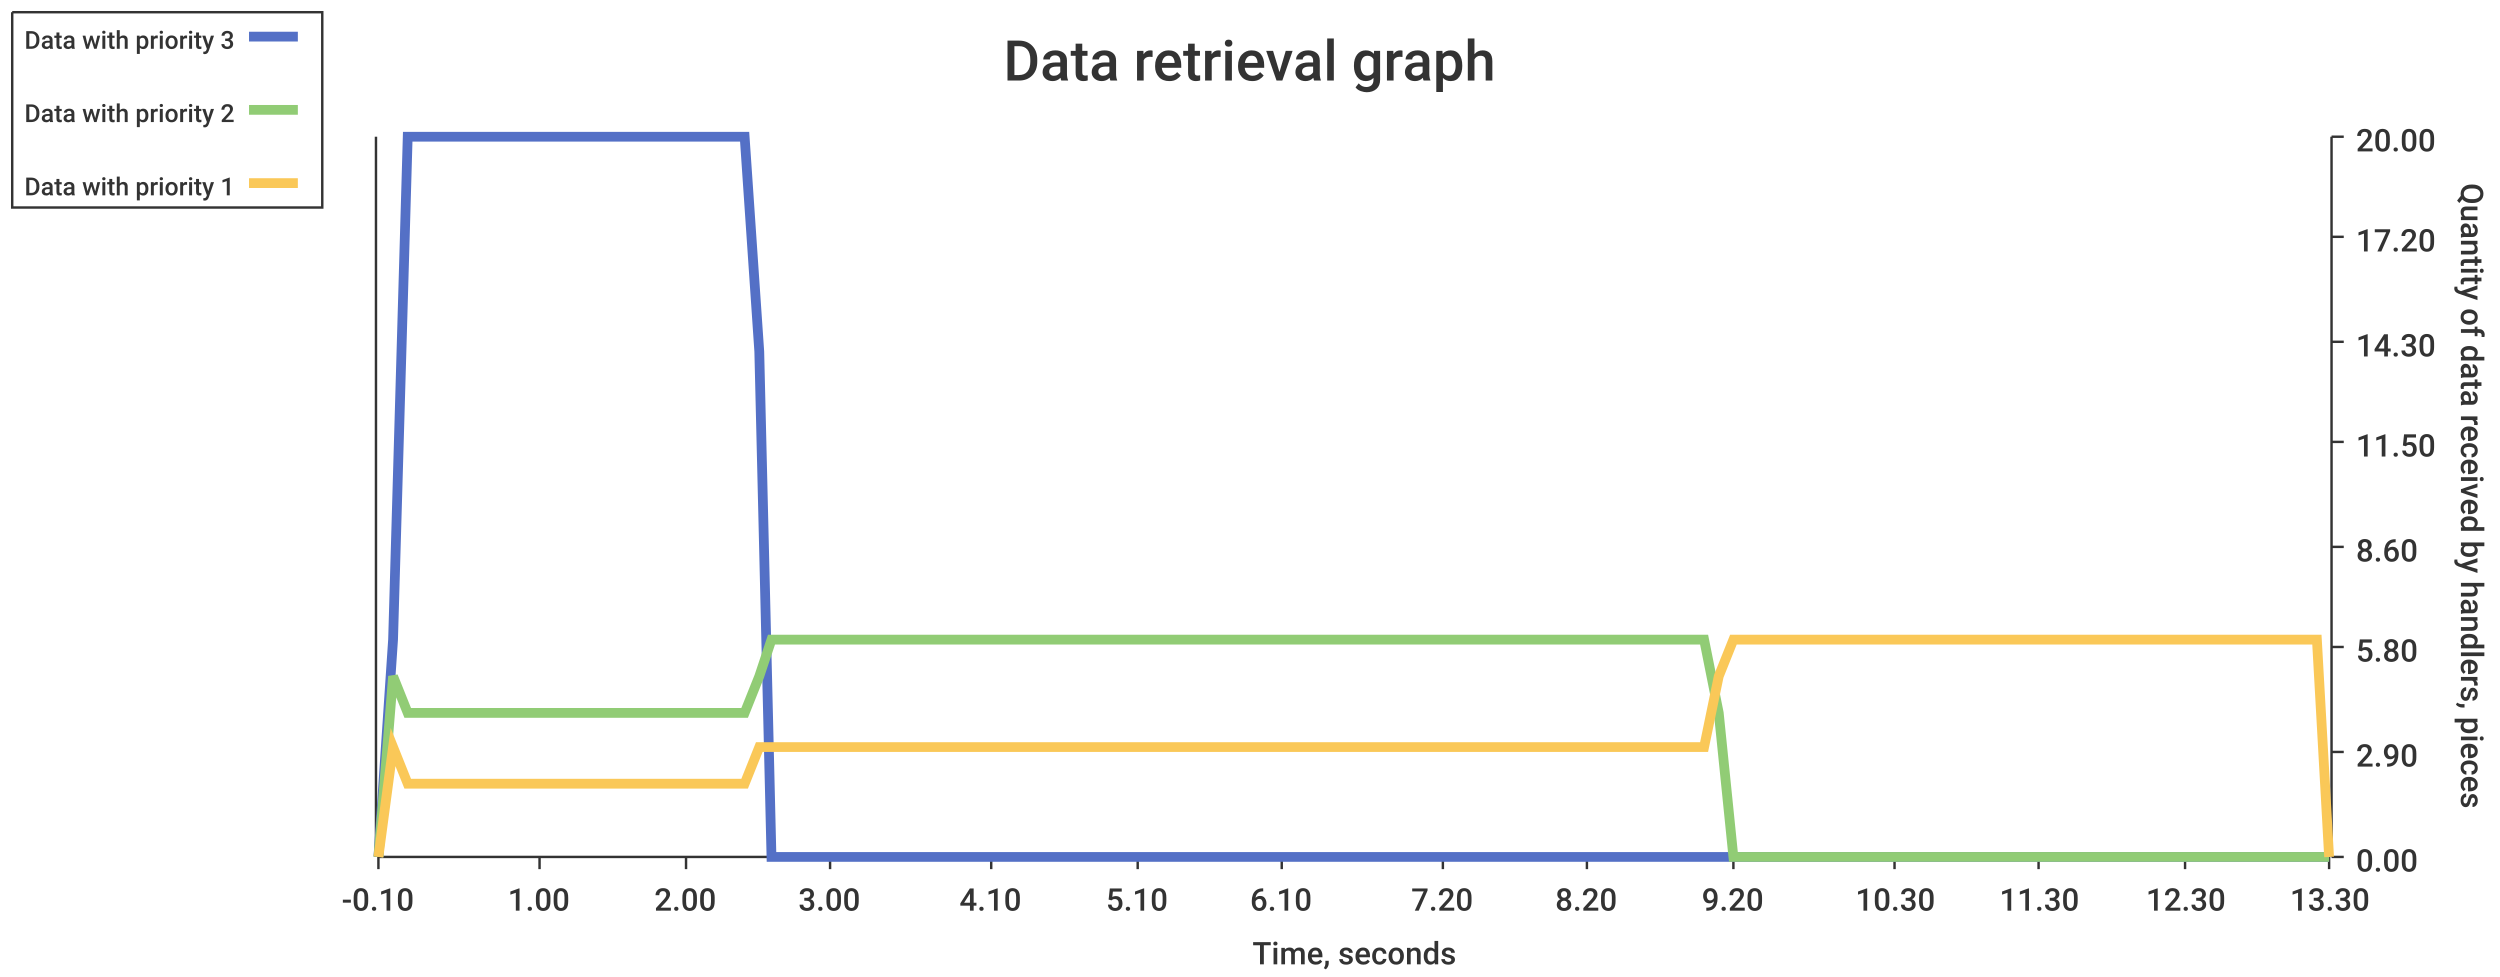
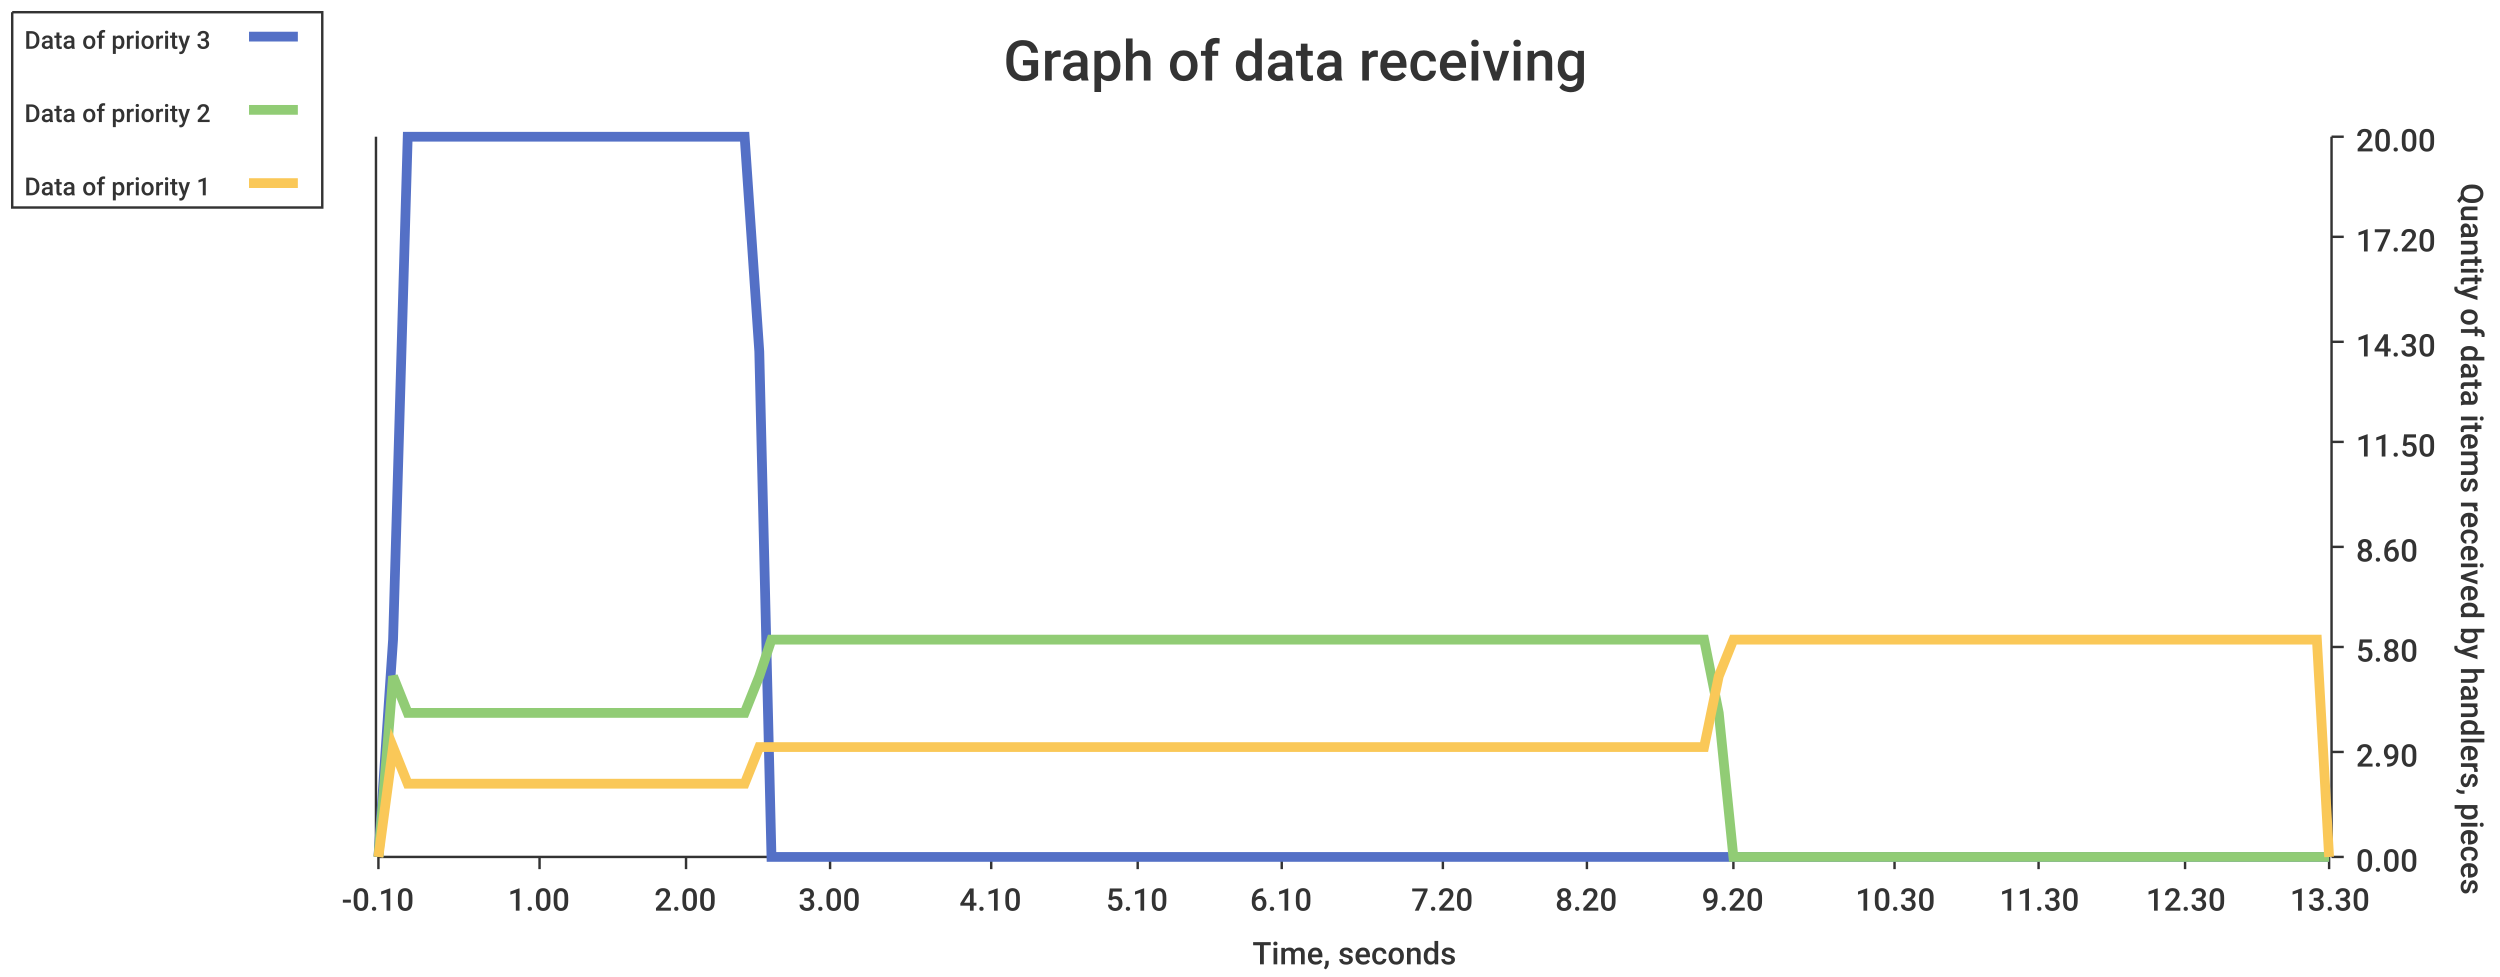
<svg xmlns="http://www.w3.org/2000/svg" width="1024" height="400">\n<path d="M 0 0 L 1024 0 L 1024 400 L 0 400 L 0 0" style="stroke-width:0;stroke:rgba(255,255,255,1.0);fill:rgba(1,1,1,0.0)" />
  <path d="M 155 56 L 954 56 L 954 351 L 155 351 L 155 56" style="stroke-width:0;stroke:rgba(255,255,255,1.0);fill:rgba(1,1,1,0.0)" />
  <path d="M 155 351 L 954 351" style="stroke-width:1;stroke:rgba(51,51,51,1.0);fill:none" />
  <path d="M 155 351 L 155 356" style="stroke-width:1;stroke:rgba(51,51,51,1.0);fill:none" />
  <text x="140" y="373" style="stroke-width:0;stroke:none;fill:rgba(51,51,51,1.0);font-size:12.8px;font-family:'Roboto Medium',sans-serif">-0.10</text>
  <path d="M 221 351 L 221 356" style="stroke-width:1;stroke:rgba(51,51,51,1.0);fill:none" />
  <text x="208" y="373" style="stroke-width:0;stroke:none;fill:rgba(51,51,51,1.0);font-size:12.8px;font-family:'Roboto Medium',sans-serif">1.00</text>
  <path d="M 281 351 L 281 356" style="stroke-width:1;stroke:rgba(51,51,51,1.0);fill:none" />
  <text x="268" y="373" style="stroke-width:0;stroke:none;fill:rgba(51,51,51,1.0);font-size:12.8px;font-family:'Roboto Medium',sans-serif">2.00</text>
  <path d="M 340 351 L 340 356" style="stroke-width:1;stroke:rgba(51,51,51,1.0);fill:none" />
  <text x="327" y="373" style="stroke-width:0;stroke:none;fill:rgba(51,51,51,1.0);font-size:12.8px;font-family:'Roboto Medium',sans-serif">3.00</text>
  <path d="M 406 351 L 406 356" style="stroke-width:1;stroke:rgba(51,51,51,1.0);fill:none" />
  <text x="393" y="373" style="stroke-width:0;stroke:none;fill:rgba(51,51,51,1.0);font-size:12.8px;font-family:'Roboto Medium',sans-serif">4.10</text>
  <path d="M 466 351 L 466 356" style="stroke-width:1;stroke:rgba(51,51,51,1.0);fill:none" />
  <text x="453" y="373" style="stroke-width:0;stroke:none;fill:rgba(51,51,51,1.0);font-size:12.8px;font-family:'Roboto Medium',sans-serif">5.10</text>
  <path d="M 525 351 L 525 356" style="stroke-width:1;stroke:rgba(51,51,51,1.0);fill:none" />
  <text x="512" y="373" style="stroke-width:0;stroke:none;fill:rgba(51,51,51,1.0);font-size:12.8px;font-family:'Roboto Medium',sans-serif">6.10</text>
  <path d="M 591 351 L 591 356" style="stroke-width:1;stroke:rgba(51,51,51,1.0);fill:none" />
  <text x="578" y="373" style="stroke-width:0;stroke:none;fill:rgba(51,51,51,1.0);font-size:12.8px;font-family:'Roboto Medium',sans-serif">7.20</text>
  <path d="M 650 351 L 650 356" style="stroke-width:1;stroke:rgba(51,51,51,1.0);fill:none" />
  <text x="637" y="373" style="stroke-width:0;stroke:none;fill:rgba(51,51,51,1.0);font-size:12.8px;font-family:'Roboto Medium',sans-serif">8.20</text>
  <path d="M 710 351 L 710 356" style="stroke-width:1;stroke:rgba(51,51,51,1.0);fill:none" />
  <text x="697" y="373" style="stroke-width:0;stroke:none;fill:rgba(51,51,51,1.0);font-size:12.8px;font-family:'Roboto Medium',sans-serif">9.20</text>
  <path d="M 776 351 L 776 356" style="stroke-width:1;stroke:rgba(51,51,51,1.0);fill:none" />
  <text x="760" y="373" style="stroke-width:0;stroke:none;fill:rgba(51,51,51,1.0);font-size:12.8px;font-family:'Roboto Medium',sans-serif">10.30</text>
  <path d="M 835 351 L 835 356" style="stroke-width:1;stroke:rgba(51,51,51,1.0);fill:none" />
  <text x="819" y="373" style="stroke-width:0;stroke:none;fill:rgba(51,51,51,1.0);font-size:12.8px;font-family:'Roboto Medium',sans-serif">11.30</text>
  <path d="M 895 351 L 895 356" style="stroke-width:1;stroke:rgba(51,51,51,1.0);fill:none" />
  <text x="879" y="373" style="stroke-width:0;stroke:none;fill:rgba(51,51,51,1.0);font-size:12.8px;font-family:'Roboto Medium',sans-serif">12.30</text>
  <path d="M 954 351 L 954 356" style="stroke-width:1;stroke:rgba(51,51,51,1.0);fill:none" />
  <text x="938" y="373" style="stroke-width:0;stroke:none;fill:rgba(51,51,51,1.0);font-size:12.8px;font-family:'Roboto Medium',sans-serif">13.30</text>
  <text x="513" y="395" style="stroke-width:0;stroke:none;fill:rgba(51,51,51,1.0);font-size:12.8px;font-family:'Roboto Medium',sans-serif">Time, seconds</text>
  <path d="M 221 351 L 221 56" style="stroke-width:0;stroke:none;fill:none" />
  <path d="M 281 351 L 281 56" style="stroke-width:0;stroke:none;fill:none" />
  <path d="M 340 351 L 340 56" style="stroke-width:0;stroke:none;fill:none" />
  <path d="M 406 351 L 406 56" style="stroke-width:0;stroke:none;fill:none" />
  <path d="M 466 351 L 466 56" style="stroke-width:0;stroke:none;fill:none" />
  <path d="M 525 351 L 525 56" style="stroke-width:0;stroke:none;fill:none" />
  <path d="M 591 351 L 591 56" style="stroke-width:0;stroke:none;fill:none" />
  <path d="M 650 351 L 650 56" style="stroke-width:0;stroke:none;fill:none" />
  <path d="M 710 351 L 710 56" style="stroke-width:0;stroke:none;fill:none" />
  <path d="M 776 351 L 776 56" style="stroke-width:0;stroke:none;fill:none" />
  <path d="M 835 351 L 835 56" style="stroke-width:0;stroke:none;fill:none" />
  <path d="M 895 351 L 895 56" style="stroke-width:0;stroke:none;fill:none" />
  <path d="M 955 351 L 955 56" style="stroke-width:1;stroke:rgba(51,51,51,1.0);fill:none" />
  <path d="M 955 351 L 960 351" style="stroke-width:1;stroke:rgba(51,51,51,1.0);fill:none" />
  <text x="965" y="357" style="stroke-width:0;stroke:none;fill:rgba(51,51,51,1.0);font-size:12.8px;font-family:'Roboto Medium',sans-serif">0.00</text>
  <path d="M 955 308 L 960 308" style="stroke-width:1;stroke:rgba(51,51,51,1.0);fill:none" />
  <text x="965" y="314" style="stroke-width:0;stroke:none;fill:rgba(51,51,51,1.0);font-size:12.8px;font-family:'Roboto Medium',sans-serif">2.90</text>
  <path d="M 955 265 L 960 265" style="stroke-width:1;stroke:rgba(51,51,51,1.0);fill:none" />
  <text x="965" y="271" style="stroke-width:0;stroke:none;fill:rgba(51,51,51,1.0);font-size:12.8px;font-family:'Roboto Medium',sans-serif">5.80</text>
  <path d="M 955 224 L 960 224" style="stroke-width:1;stroke:rgba(51,51,51,1.0);fill:none" />
  <text x="965" y="230" style="stroke-width:0;stroke:none;fill:rgba(51,51,51,1.0);font-size:12.8px;font-family:'Roboto Medium',sans-serif">8.60</text>
  <path d="M 955 181 L 960 181" style="stroke-width:1;stroke:rgba(51,51,51,1.0);fill:none" />
  <text x="965" y="187" style="stroke-width:0;stroke:none;fill:rgba(51,51,51,1.0);font-size:12.8px;font-family:'Roboto Medium',sans-serif">11.50</text>
  <path d="M 955 140 L 960 140" style="stroke-width:1;stroke:rgba(51,51,51,1.0);fill:none" />
  <text x="965" y="146" style="stroke-width:0;stroke:none;fill:rgba(51,51,51,1.0);font-size:12.8px;font-family:'Roboto Medium',sans-serif">14.30</text>
  <path d="M 955 97 L 960 97" style="stroke-width:1;stroke:rgba(51,51,51,1.0);fill:none" />
  <text x="965" y="103" style="stroke-width:0;stroke:none;fill:rgba(51,51,51,1.0);font-size:12.8px;font-family:'Roboto Medium',sans-serif">17.20</text>
  <path d="M 955 56 L 960 56" style="stroke-width:1;stroke:rgba(51,51,51,1.0);fill:none" />
  <text x="965" y="62" style="stroke-width:0;stroke:none;fill:rgba(51,51,51,1.0);font-size:12.8px;font-family:'Roboto Medium',sans-serif">20.00</text>
-   <text x="1008" y="75" style="stroke-width:0;stroke:none;fill:rgba(51,51,51,1.0);font-size:12.8px;font-family:'Roboto Medium',sans-serif" transform="rotate(90.00,1008,75)">Quantity of data received by handlers, pieces</text>
+   <text x="1008" y="75" style="stroke-width:0;stroke:none;fill:rgba(51,51,51,1.0);font-size:12.8px;font-family:'Roboto Medium',sans-serif" transform="rotate(90.00,1008,75)">Quantity of data items received by handlers, pieces</text>
  <path d="M 155 351 L 954 351" style="stroke-width:0;stroke:none;fill:none" />
  <path d="M 155 308 L 954 308" style="stroke-width:0;stroke:none;fill:none" />
  <path d="M 155 265 L 954 265" style="stroke-width:0;stroke:none;fill:none" />
  <path d="M 155 224 L 954 224" style="stroke-width:0;stroke:none;fill:none" />
  <path d="M 155 181 L 954 181" style="stroke-width:0;stroke:none;fill:none" />
  <path d="M 155 140 L 954 140" style="stroke-width:0;stroke:none;fill:none" />
  <path d="M 155 97 L 954 97" style="stroke-width:0;stroke:none;fill:none" />
  <path d="M 154 351 L 154 56" style="stroke-width:1;stroke:rgba(51,51,51,1.0);fill:none" />
  <path d="M 154 -9223372036854775457 L 149 -9223372036854775457" style="stroke-width:1;stroke:rgba(51,51,51,1.0);fill:none" />
  <text x="118" y="-9223372036854775451" style="stroke-width:0;stroke:none;fill:rgba(51,51,51,1.0);font-size:12.8px;font-family:'Roboto Medium',sans-serif">0.00</text>
  <path d="M 154 -9223372036854775457 L 149 -9223372036854775457" style="stroke-width:1;stroke:rgba(51,51,51,1.0);fill:none" />
  <text x="118" y="-9223372036854775451" style="stroke-width:0;stroke:none;fill:rgba(51,51,51,1.0);font-size:12.8px;font-family:'Roboto Medium',sans-serif">0.00</text>
  <path d="M 154 -9223372036854775457 L 149 -9223372036854775457" style="stroke-width:1;stroke:rgba(51,51,51,1.0);fill:none" />
  <text x="118" y="-9223372036854775451" style="stroke-width:0;stroke:none;fill:rgba(51,51,51,1.0);font-size:12.8px;font-family:'Roboto Medium',sans-serif">0.00</text>
  <path d="M 154 -9223372036854775457 L 149 -9223372036854775457" style="stroke-width:1;stroke:rgba(51,51,51,1.0);fill:none" />
  <text x="118" y="-9223372036854775451" style="stroke-width:0;stroke:none;fill:rgba(51,51,51,1.0);font-size:12.8px;font-family:'Roboto Medium',sans-serif">0.00</text>
  <path d="M 154 -9223372036854775457 L 149 -9223372036854775457" style="stroke-width:1;stroke:rgba(51,51,51,1.0);fill:none" />
  <text x="118" y="-9223372036854775451" style="stroke-width:0;stroke:none;fill:rgba(51,51,51,1.0);font-size:12.8px;font-family:'Roboto Medium',sans-serif">0.00</text>
  <path d="M 154 -9223372036854775457 L 149 -9223372036854775457" style="stroke-width:1;stroke:rgba(51,51,51,1.0);fill:none" />
  <text x="118" y="-9223372036854775451" style="stroke-width:0;stroke:none;fill:rgba(51,51,51,1.0);font-size:12.8px;font-family:'Roboto Medium',sans-serif">0.00</text>
  <path d="M 154 -9223372036854775457 L 149 -9223372036854775457" style="stroke-width:1;stroke:rgba(51,51,51,1.0);fill:none" />
  <text x="118" y="-9223372036854775451" style="stroke-width:0;stroke:none;fill:rgba(51,51,51,1.0);font-size:12.8px;font-family:'Roboto Medium',sans-serif">0.00</text>
  <path d="M 154 -9223372036854775457 L 149 -9223372036854775457" style="stroke-width:1;stroke:rgba(51,51,51,1.0);fill:none" />
  <text x="118" y="-9223372036854775451" style="stroke-width:0;stroke:none;fill:rgba(51,51,51,1.0);font-size:12.8px;font-family:'Roboto Medium',sans-serif">0.00</text>
  <path d="M 155 -9223372036854775457 L 954 -9223372036854775457" style="stroke-width:0;stroke:none;fill:none" />
  <path d="M 155 -9223372036854775457 L 954 -9223372036854775457" style="stroke-width:0;stroke:none;fill:none" />
  <path d="M 155 -9223372036854775457 L 954 -9223372036854775457" style="stroke-width:0;stroke:none;fill:none" />
  <path d="M 155 -9223372036854775457 L 954 -9223372036854775457" style="stroke-width:0;stroke:none;fill:none" />
  <path d="M 155 -9223372036854775457 L 954 -9223372036854775457" style="stroke-width:0;stroke:none;fill:none" />
  <path d="M 155 -9223372036854775457 L 954 -9223372036854775457" style="stroke-width:0;stroke:none;fill:none" />
  <path d="M 155 -9223372036854775457 L 954 -9223372036854775457" style="stroke-width:0;stroke:none;fill:none" />
  <path d="M 155 351 L 161 262 L 167 56 L 173 56 L 179 56 L 185 56 L 191 56 L 197 56 L 203 56 L 209 56 L 215 56 L 221 56 L 227 56 L 233 56 L 239 56 L 245 56 L 251 56 L 257 56 L 263 56 L 269 56 L 275 56 L 281 56 L 287 56 L 293 56 L 299 56 L 305 56 L 311 144 L 316 351 L 322 351 L 328 351 L 334 351 L 340 351 L 346 351 L 352 351 L 358 351 L 364 351 L 370 351 L 376 351 L 382 351 L 388 351 L 394 351 L 400 351 L 406 351 L 412 351 L 418 351 L 424 351 L 430 351 L 436 351 L 442 351 L 448 351 L 454 351 L 460 351 L 466 351 L 472 351 L 477 351 L 483 351 L 489 351 L 495 351 L 501 351 L 507 351 L 513 351 L 519 351 L 525 351 L 531 351 L 537 351 L 543 351 L 549 351 L 555 351 L 561 351 L 567 351 L 573 351 L 579 351 L 585 351 L 591 351 L 597 351 L 603 351 L 609 351 L 615 351 L 621 351 L 627 351 L 633 351 L 638 351 L 644 351 L 650 351 L 656 351 L 662 351 L 668 351 L 674 351 L 680 351 L 686 351 L 692 351 L 698 351 L 704 351 L 710 351 L 716 351 L 722 351 L 728 351 L 734 351 L 740 351 L 746 351 L 752 351 L 758 351 L 764 351 L 770 351 L 776 351 L 782 351 L 788 351 L 794 351 L 799 351 L 805 351 L 811 351 L 817 351 L 823 351 L 829 351 L 835 351 L 841 351 L 847 351 L 853 351 L 859 351 L 865 351 L 871 351 L 877 351 L 883 351 L 889 351 L 895 351 L 901 351 L 907 351 L 913 351 L 919 351 L 925 351 L 931 351 L 937 351 L 943 351 L 949 351 L 954 351" style="stroke-width:4;stroke:rgba(84,112,198,1.0);fill:none" />
  <path d="M 155 351 L 161 277 L 167 292 L 173 292 L 179 292 L 185 292 L 191 292 L 197 292 L 203 292 L 209 292 L 215 292 L 221 292 L 227 292 L 233 292 L 239 292 L 245 292 L 251 292 L 257 292 L 263 292 L 269 292 L 275 292 L 281 292 L 287 292 L 293 292 L 299 292 L 305 292 L 311 277 L 316 262 L 322 262 L 328 262 L 334 262 L 340 262 L 346 262 L 352 262 L 358 262 L 364 262 L 370 262 L 376 262 L 382 262 L 388 262 L 394 262 L 400 262 L 406 262 L 412 262 L 418 262 L 424 262 L 430 262 L 436 262 L 442 262 L 448 262 L 454 262 L 460 262 L 466 262 L 472 262 L 477 262 L 483 262 L 489 262 L 495 262 L 501 262 L 507 262 L 513 262 L 519 262 L 525 262 L 531 262 L 537 262 L 543 262 L 549 262 L 555 262 L 561 262 L 567 262 L 573 262 L 579 262 L 585 262 L 591 262 L 597 262 L 603 262 L 609 262 L 615 262 L 621 262 L 627 262 L 633 262 L 638 262 L 644 262 L 650 262 L 656 262 L 662 262 L 668 262 L 674 262 L 680 262 L 686 262 L 692 262 L 698 262 L 704 292 L 710 351 L 716 351 L 722 351 L 728 351 L 734 351 L 740 351 L 746 351 L 752 351 L 758 351 L 764 351 L 770 351 L 776 351 L 782 351 L 788 351 L 794 351 L 799 351 L 805 351 L 811 351 L 817 351 L 823 351 L 829 351 L 835 351 L 841 351 L 847 351 L 853 351 L 859 351 L 865 351 L 871 351 L 877 351 L 883 351 L 889 351 L 895 351 L 901 351 L 907 351 L 913 351 L 919 351 L 925 351 L 931 351 L 937 351 L 943 351 L 949 351 L 954 351" style="stroke-width:4;stroke:rgba(145,204,117,1.0);fill:none" />
  <path d="M 155 351 L 161 306 L 167 321 L 173 321 L 179 321 L 185 321 L 191 321 L 197 321 L 203 321 L 209 321 L 215 321 L 221 321 L 227 321 L 233 321 L 239 321 L 245 321 L 251 321 L 257 321 L 263 321 L 269 321 L 275 321 L 281 321 L 287 321 L 293 321 L 299 321 L 305 321 L 311 306 L 316 306 L 322 306 L 328 306 L 334 306 L 340 306 L 346 306 L 352 306 L 358 306 L 364 306 L 370 306 L 376 306 L 382 306 L 388 306 L 394 306 L 400 306 L 406 306 L 412 306 L 418 306 L 424 306 L 430 306 L 436 306 L 442 306 L 448 306 L 454 306 L 460 306 L 466 306 L 472 306 L 477 306 L 483 306 L 489 306 L 495 306 L 501 306 L 507 306 L 513 306 L 519 306 L 525 306 L 531 306 L 537 306 L 543 306 L 549 306 L 555 306 L 561 306 L 567 306 L 573 306 L 579 306 L 585 306 L 591 306 L 597 306 L 603 306 L 609 306 L 615 306 L 621 306 L 627 306 L 633 306 L 638 306 L 644 306 L 650 306 L 656 306 L 662 306 L 668 306 L 674 306 L 680 306 L 686 306 L 692 306 L 698 306 L 704 277 L 710 262 L 716 262 L 722 262 L 728 262 L 734 262 L 740 262 L 746 262 L 752 262 L 758 262 L 764 262 L 770 262 L 776 262 L 782 262 L 788 262 L 794 262 L 799 262 L 805 262 L 811 262 L 817 262 L 823 262 L 829 262 L 835 262 L 841 262 L 847 262 L 853 262 L 859 262 L 865 262 L 871 262 L 877 262 L 883 262 L 889 262 L 895 262 L 901 262 L 907 262 L 913 262 L 919 262 L 925 262 L 931 262 L 937 262 L 943 262 L 949 262 L 954 351" style="stroke-width:4;stroke:rgba(250,200,88,1.0);fill:none" />
-   <text x="411" y="33" style="stroke-width:0;stroke:none;fill:rgba(51,51,51,1.0);font-size:23.0px;font-family:'Roboto Medium',sans-serif">Data retrieval graph</text>
+   <text x="411" y="33" style="stroke-width:0;stroke:none;fill:rgba(51,51,51,1.0);font-size:23.0px;font-family:'Roboto Medium',sans-serif">Graph of data receiving</text>
  <path d="M 5 5 L 132 5 L 132 85 L 5 85 L 5 5" style="stroke-width:1;stroke:rgba(51,51,51,1.0);fill:rgba(1,1,1,0.0)" />
-   <text x="10" y="20" style="stroke-width:0;stroke:none;fill:rgba(51,51,51,1.0);font-size:10.2px;font-family:'Roboto Medium',sans-serif">Data with priority 3</text>
+   <text x="10" y="20" style="stroke-width:0;stroke:none;fill:rgba(51,51,51,1.0);font-size:10.2px;font-family:'Roboto Medium',sans-serif">Data of priority 3</text>
  <path d="M 102 15 L 122 15" style="stroke-width:4;stroke:rgba(84,112,198,1.0);fill:none" />
-   <text x="10" y="50" style="stroke-width:0;stroke:none;fill:rgba(51,51,51,1.0);font-size:10.2px;font-family:'Roboto Medium',sans-serif">Data with priority 2</text>
+   <text x="10" y="50" style="stroke-width:0;stroke:none;fill:rgba(51,51,51,1.0);font-size:10.2px;font-family:'Roboto Medium',sans-serif">Data of priority 2</text>
  <path d="M 102 45 L 122 45" style="stroke-width:4;stroke:rgba(145,204,117,1.0);fill:none" />
-   <text x="10" y="80" style="stroke-width:0;stroke:none;fill:rgba(51,51,51,1.0);font-size:10.2px;font-family:'Roboto Medium',sans-serif">Data with priority 1</text>
+   <text x="10" y="80" style="stroke-width:0;stroke:none;fill:rgba(51,51,51,1.0);font-size:10.2px;font-family:'Roboto Medium',sans-serif">Data of priority 1</text>
  <path d="M 102 75 L 122 75" style="stroke-width:4;stroke:rgba(250,200,88,1.0);fill:none" />
</svg>
